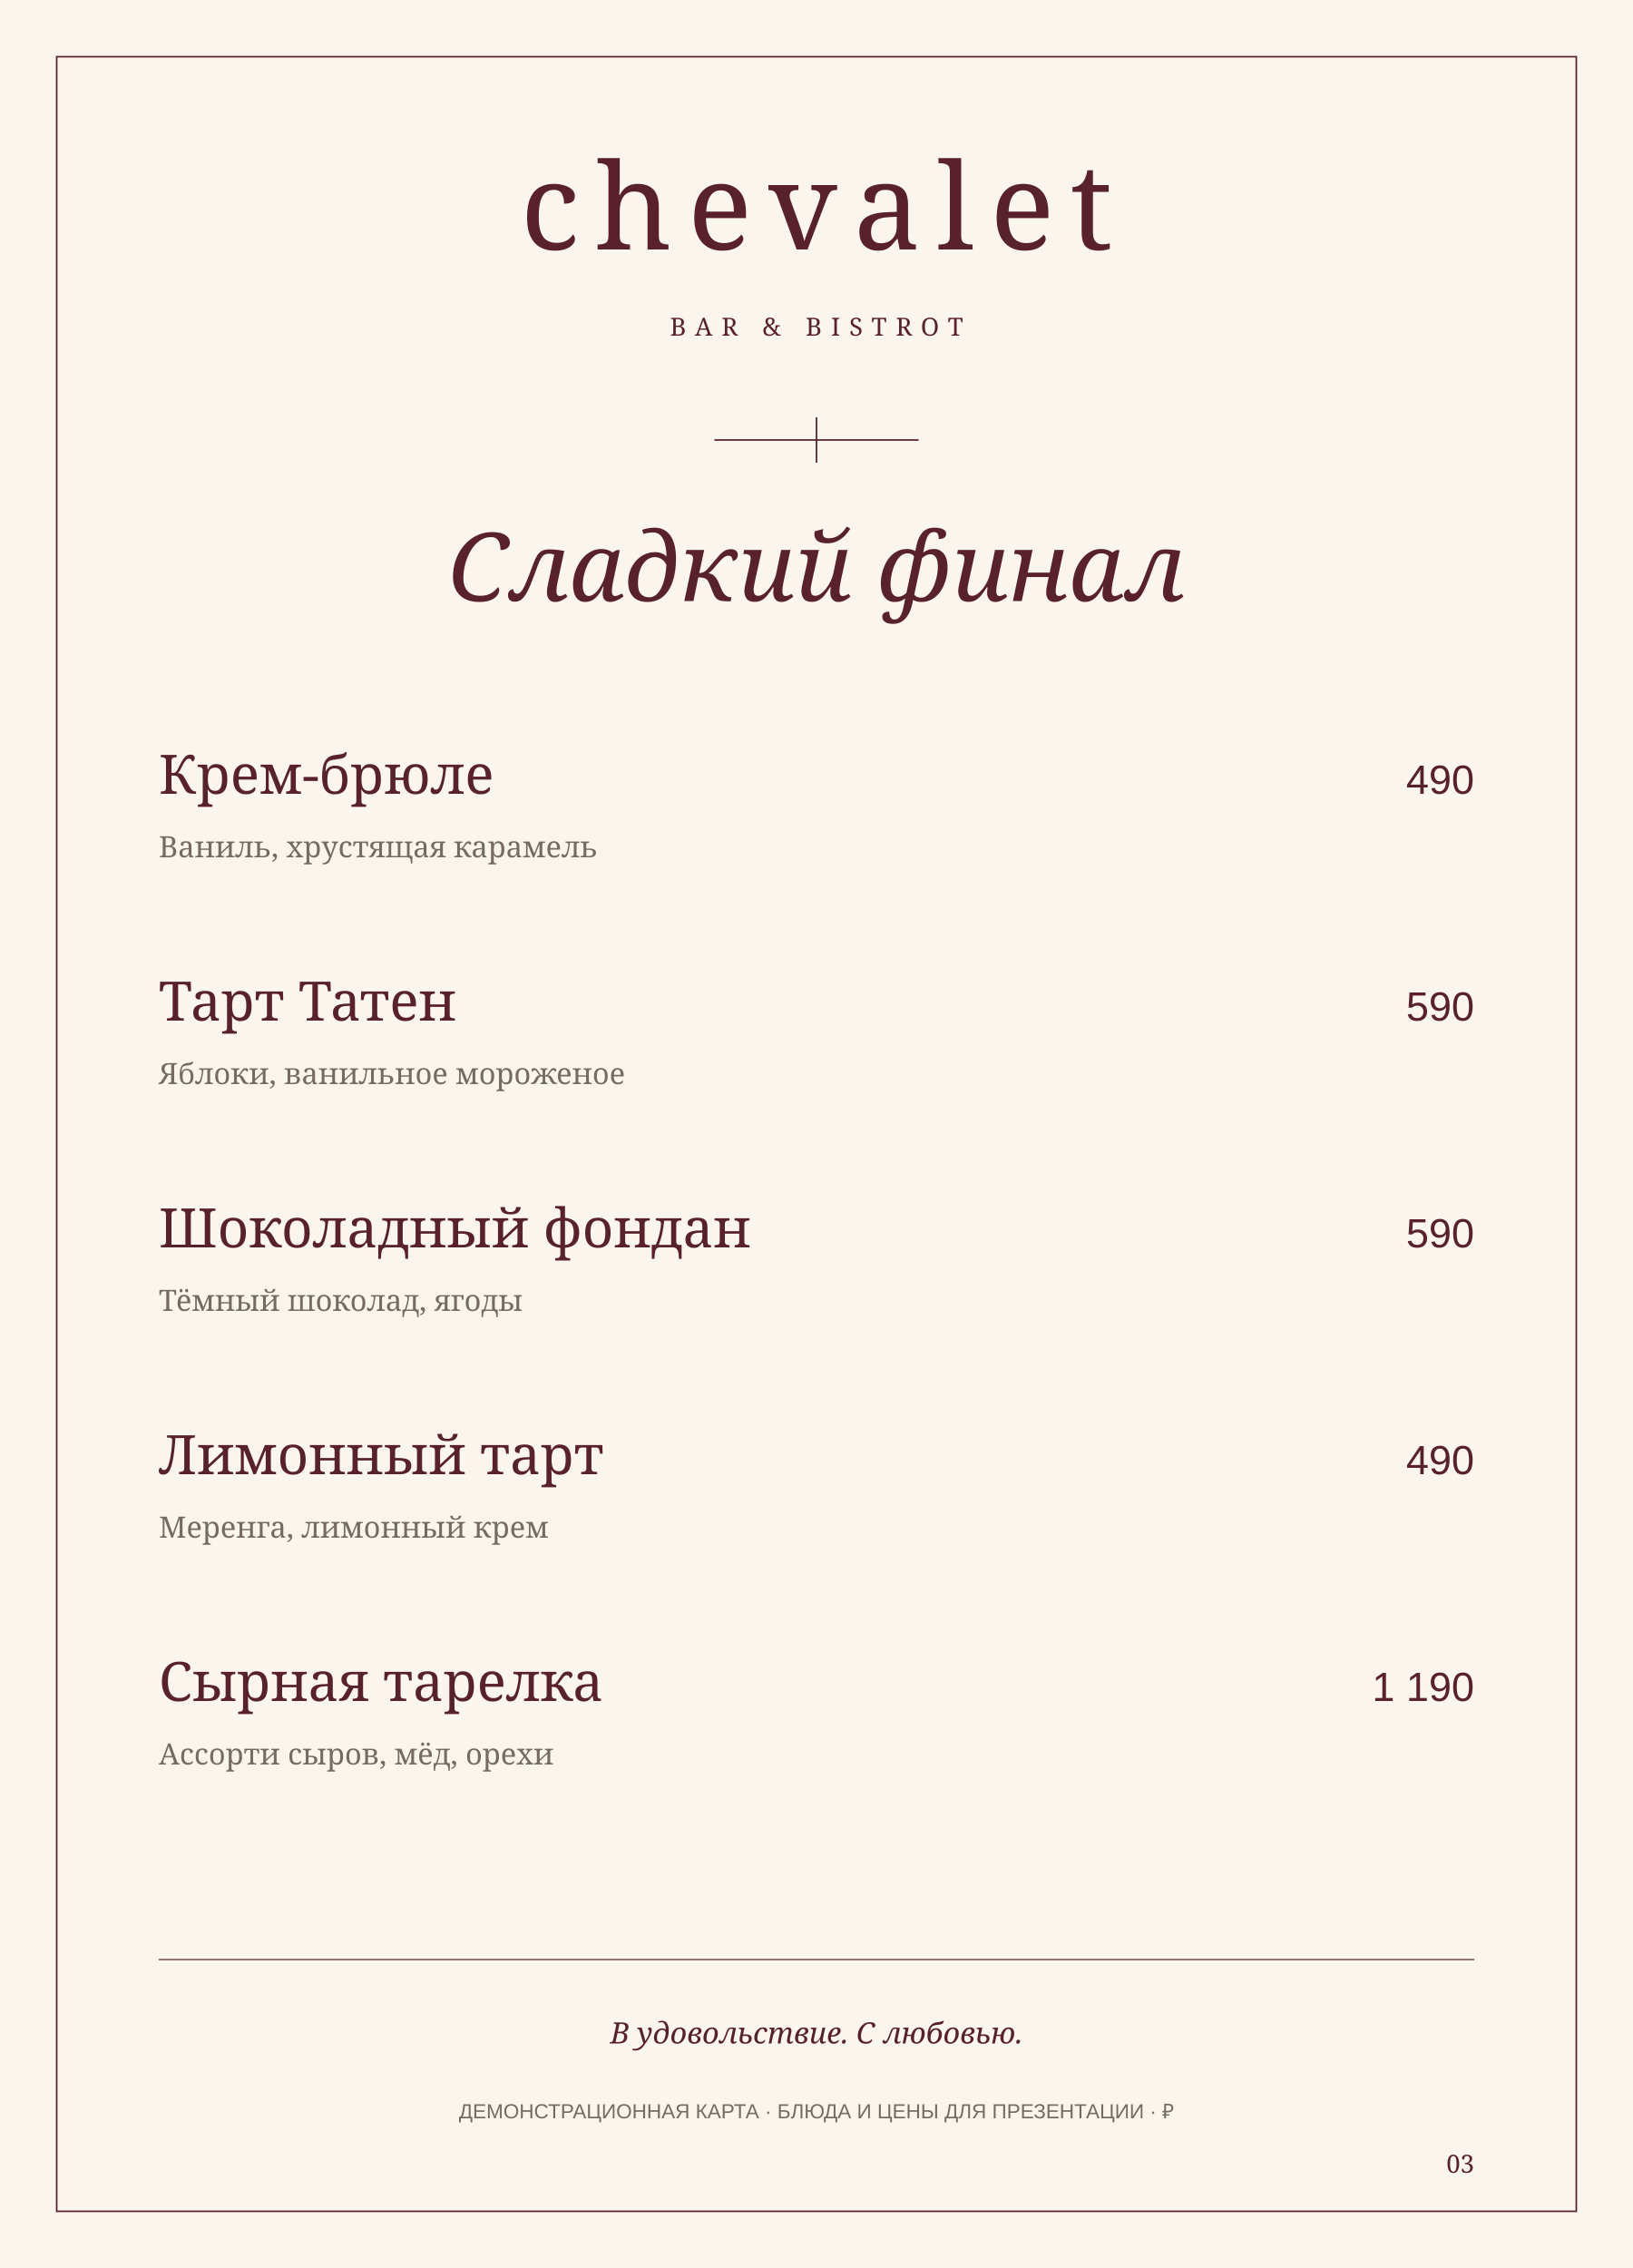
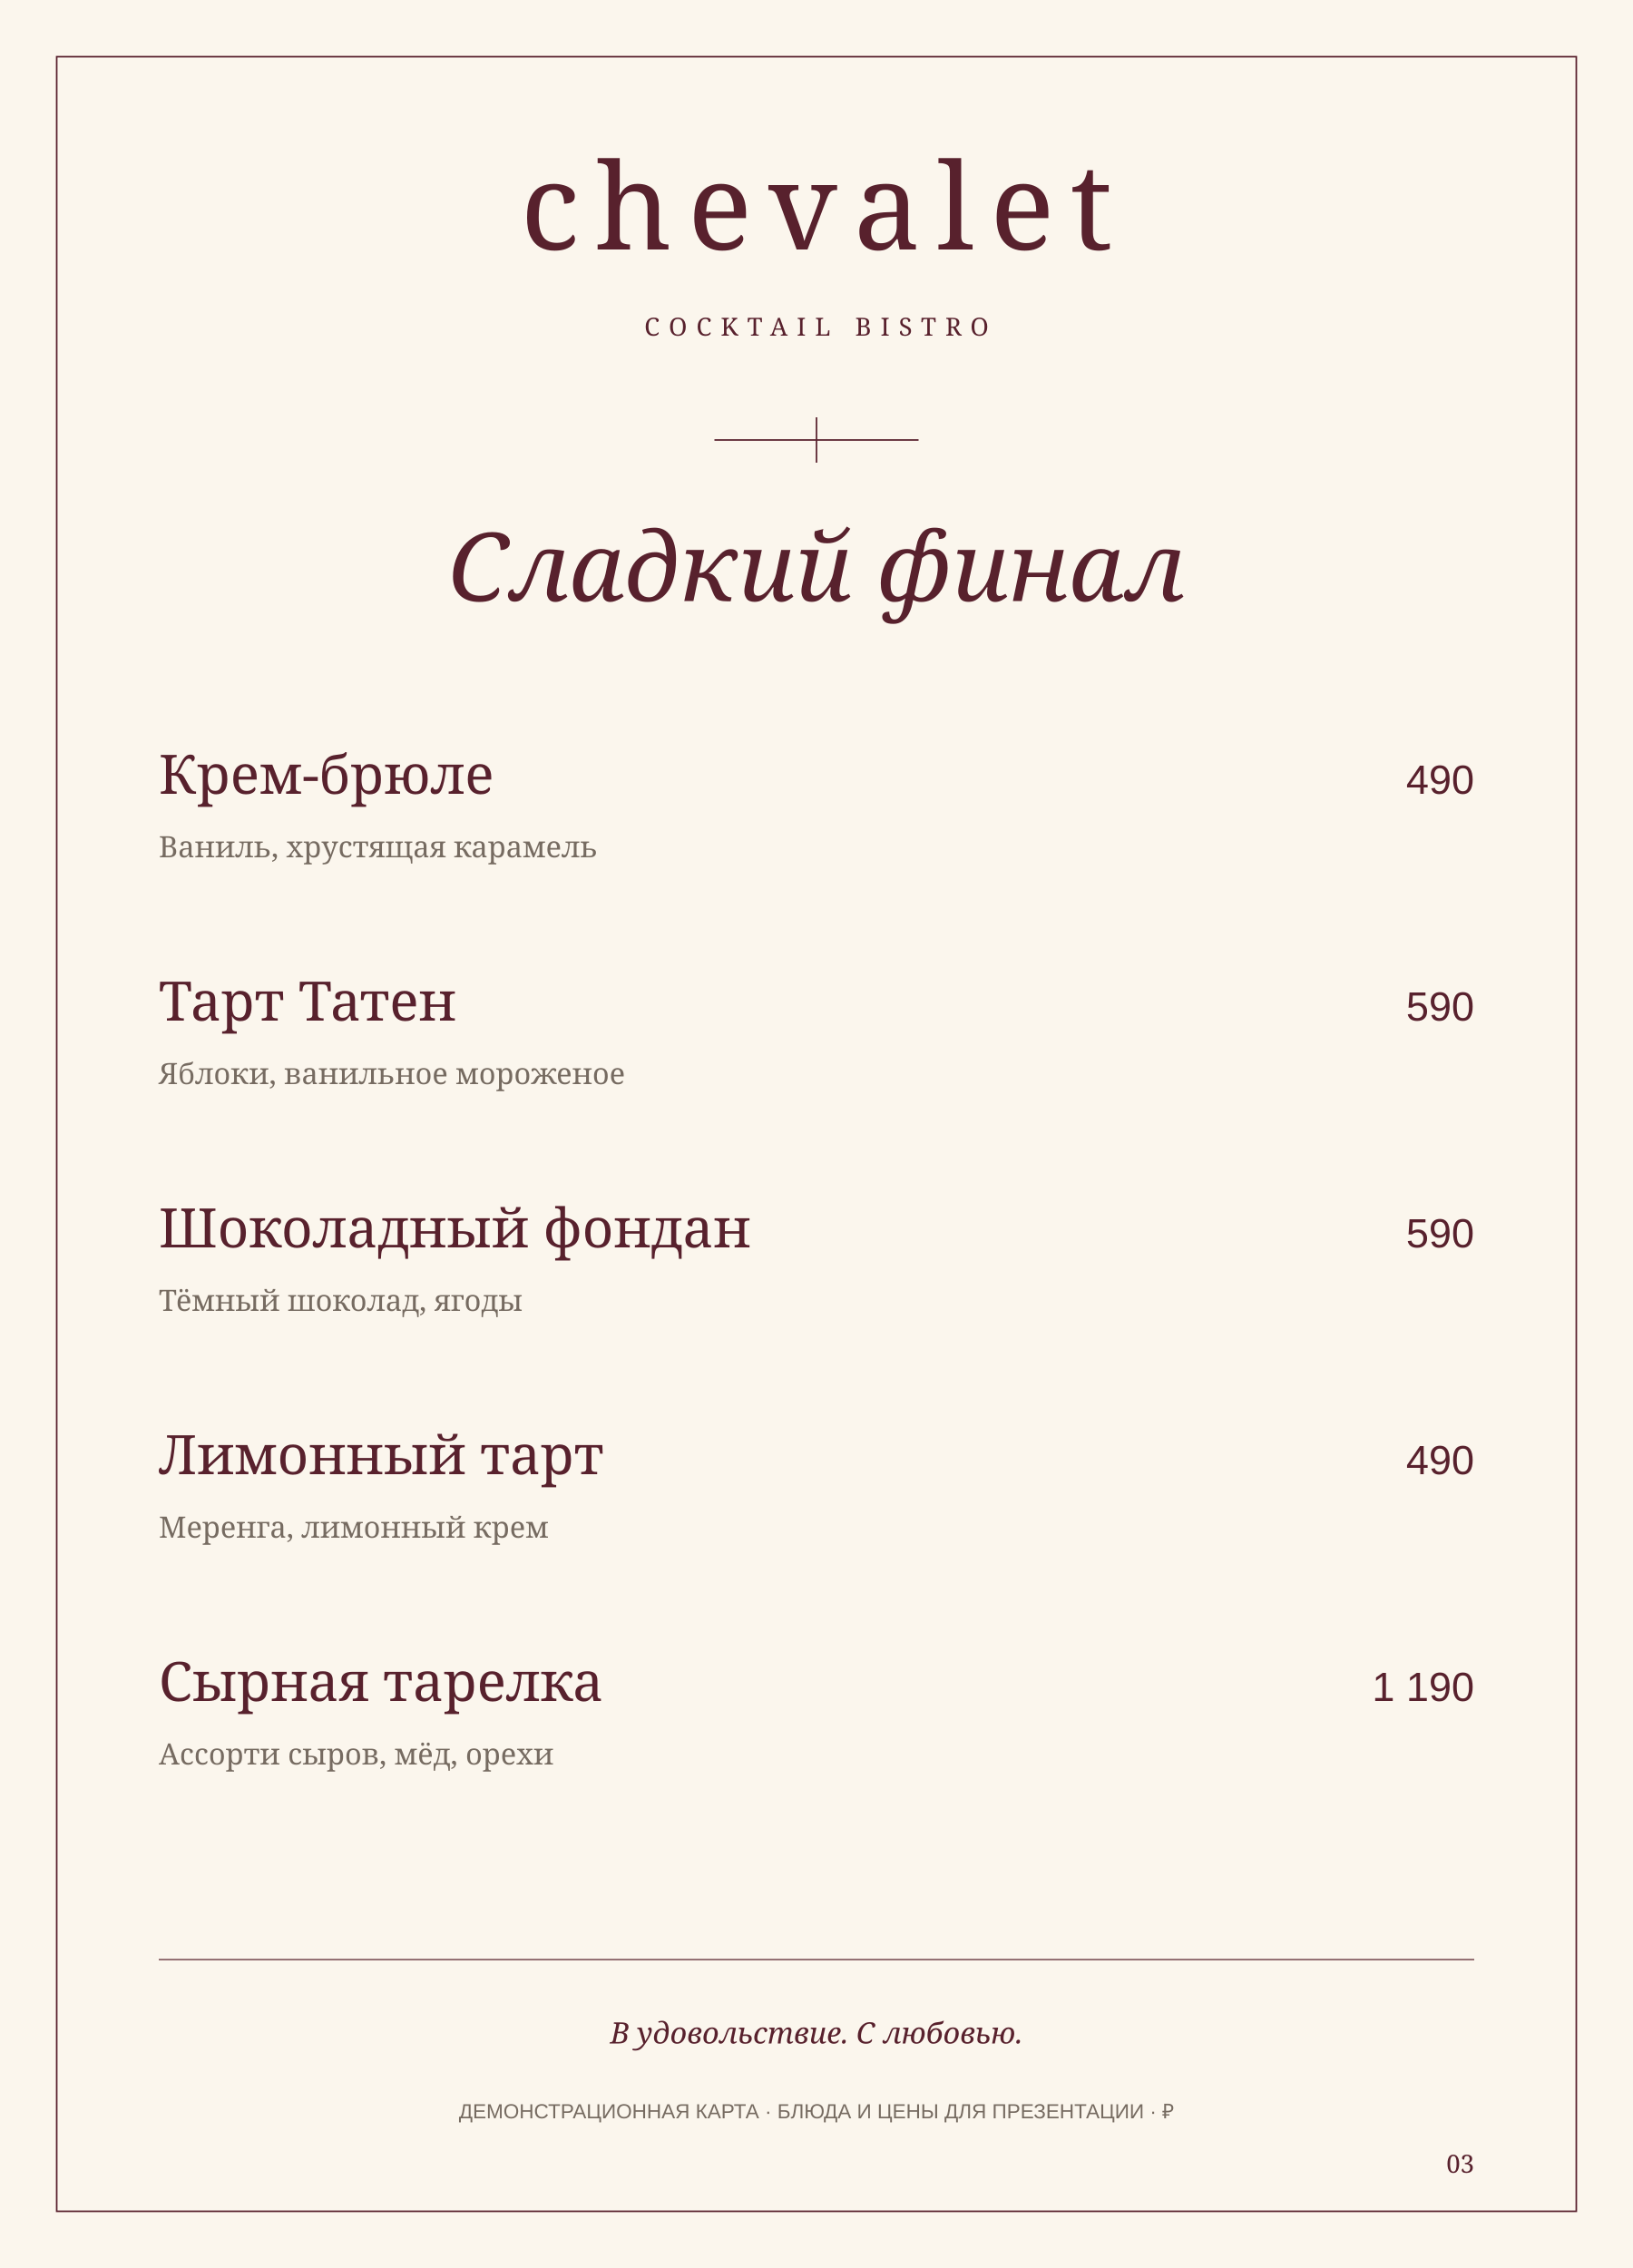
<svg xmlns="http://www.w3.org/2000/svg" width="720" height="1000" viewBox="0 0 720 1000">
  <rect width="720" height="1000" fill="#fbf6ed" />
  <rect x="25" y="25" width="670" height="950" fill="none" stroke="#58212d" stroke-width=".7" />
  <g fill="#58212d" font-family="Georgia,serif">
    <text x="360" y="110" font-size="53" letter-spacing="7" text-anchor="middle">chevalet</text>
-     <text x="360" y="148" font-size="11" letter-spacing="4" text-anchor="middle">BAR &amp; BISTROT</text>
+     <text x="360" y="148" font-size="11" letter-spacing="4" text-anchor="middle">COCKTAIL BISTRO</text>
    <path d="M315 194H405M360 184V204" stroke="#58212d" stroke-width=".7" />
    <text x="360" y="265" text-anchor="middle" font-style="italic" font-size="42">Сладкий финал</text>
    <text x="70" y="350" font-size="24">Крем-брюле</text>
    <text x="70" y="378" font-size="13" fill="#766b61">Ваниль, хрустящая карамель</text>
    <text x="650" y="350" text-anchor="end" font-family="Arial" font-size="18">490</text>
    <text x="70" y="450" font-size="24">Тарт Татен</text>
    <text x="70" y="478" font-size="13" fill="#766b61">Яблоки, ванильное мороженое</text>
    <text x="650" y="450" text-anchor="end" font-family="Arial" font-size="18">590</text>
    <text x="70" y="550" font-size="24">Шоколадный фондан</text>
    <text x="70" y="578" font-size="13" fill="#766b61">Тёмный шоколад, ягоды</text>
    <text x="650" y="550" text-anchor="end" font-family="Arial" font-size="18">590</text>
    <text x="70" y="650" font-size="24">Лимонный тарт</text>
    <text x="70" y="678" font-size="13" fill="#766b61">Меренга, лимонный крем</text>
    <text x="650" y="650" text-anchor="end" font-family="Arial" font-size="18">490</text>
    <text x="70" y="750" font-size="24">Сырная тарелка</text>
    <text x="70" y="778" font-size="13" fill="#766b61">Ассорти сыров, мёд, орехи</text>
    <text x="650" y="750" text-anchor="end" font-family="Arial" font-size="18">1 190</text>
    <path d="M70 864H650" stroke="#58212d" stroke-width=".5" />
    <text x="360" y="901" text-anchor="middle" font-size="13" font-style="italic">В удовольствие. С любовью.</text>
    <text x="360" y="934" text-anchor="middle" font-family="Arial" font-size="9" fill="#766b61">ДЕМОНСТРАЦИОННАЯ КАРТА · БЛЮДА И ЦЕНЫ ДЛЯ ПРЕЗЕНТАЦИИ · ₽</text>
    <text x="650" y="958" text-anchor="end" font-size="11">03</text>
  </g>
</svg>
